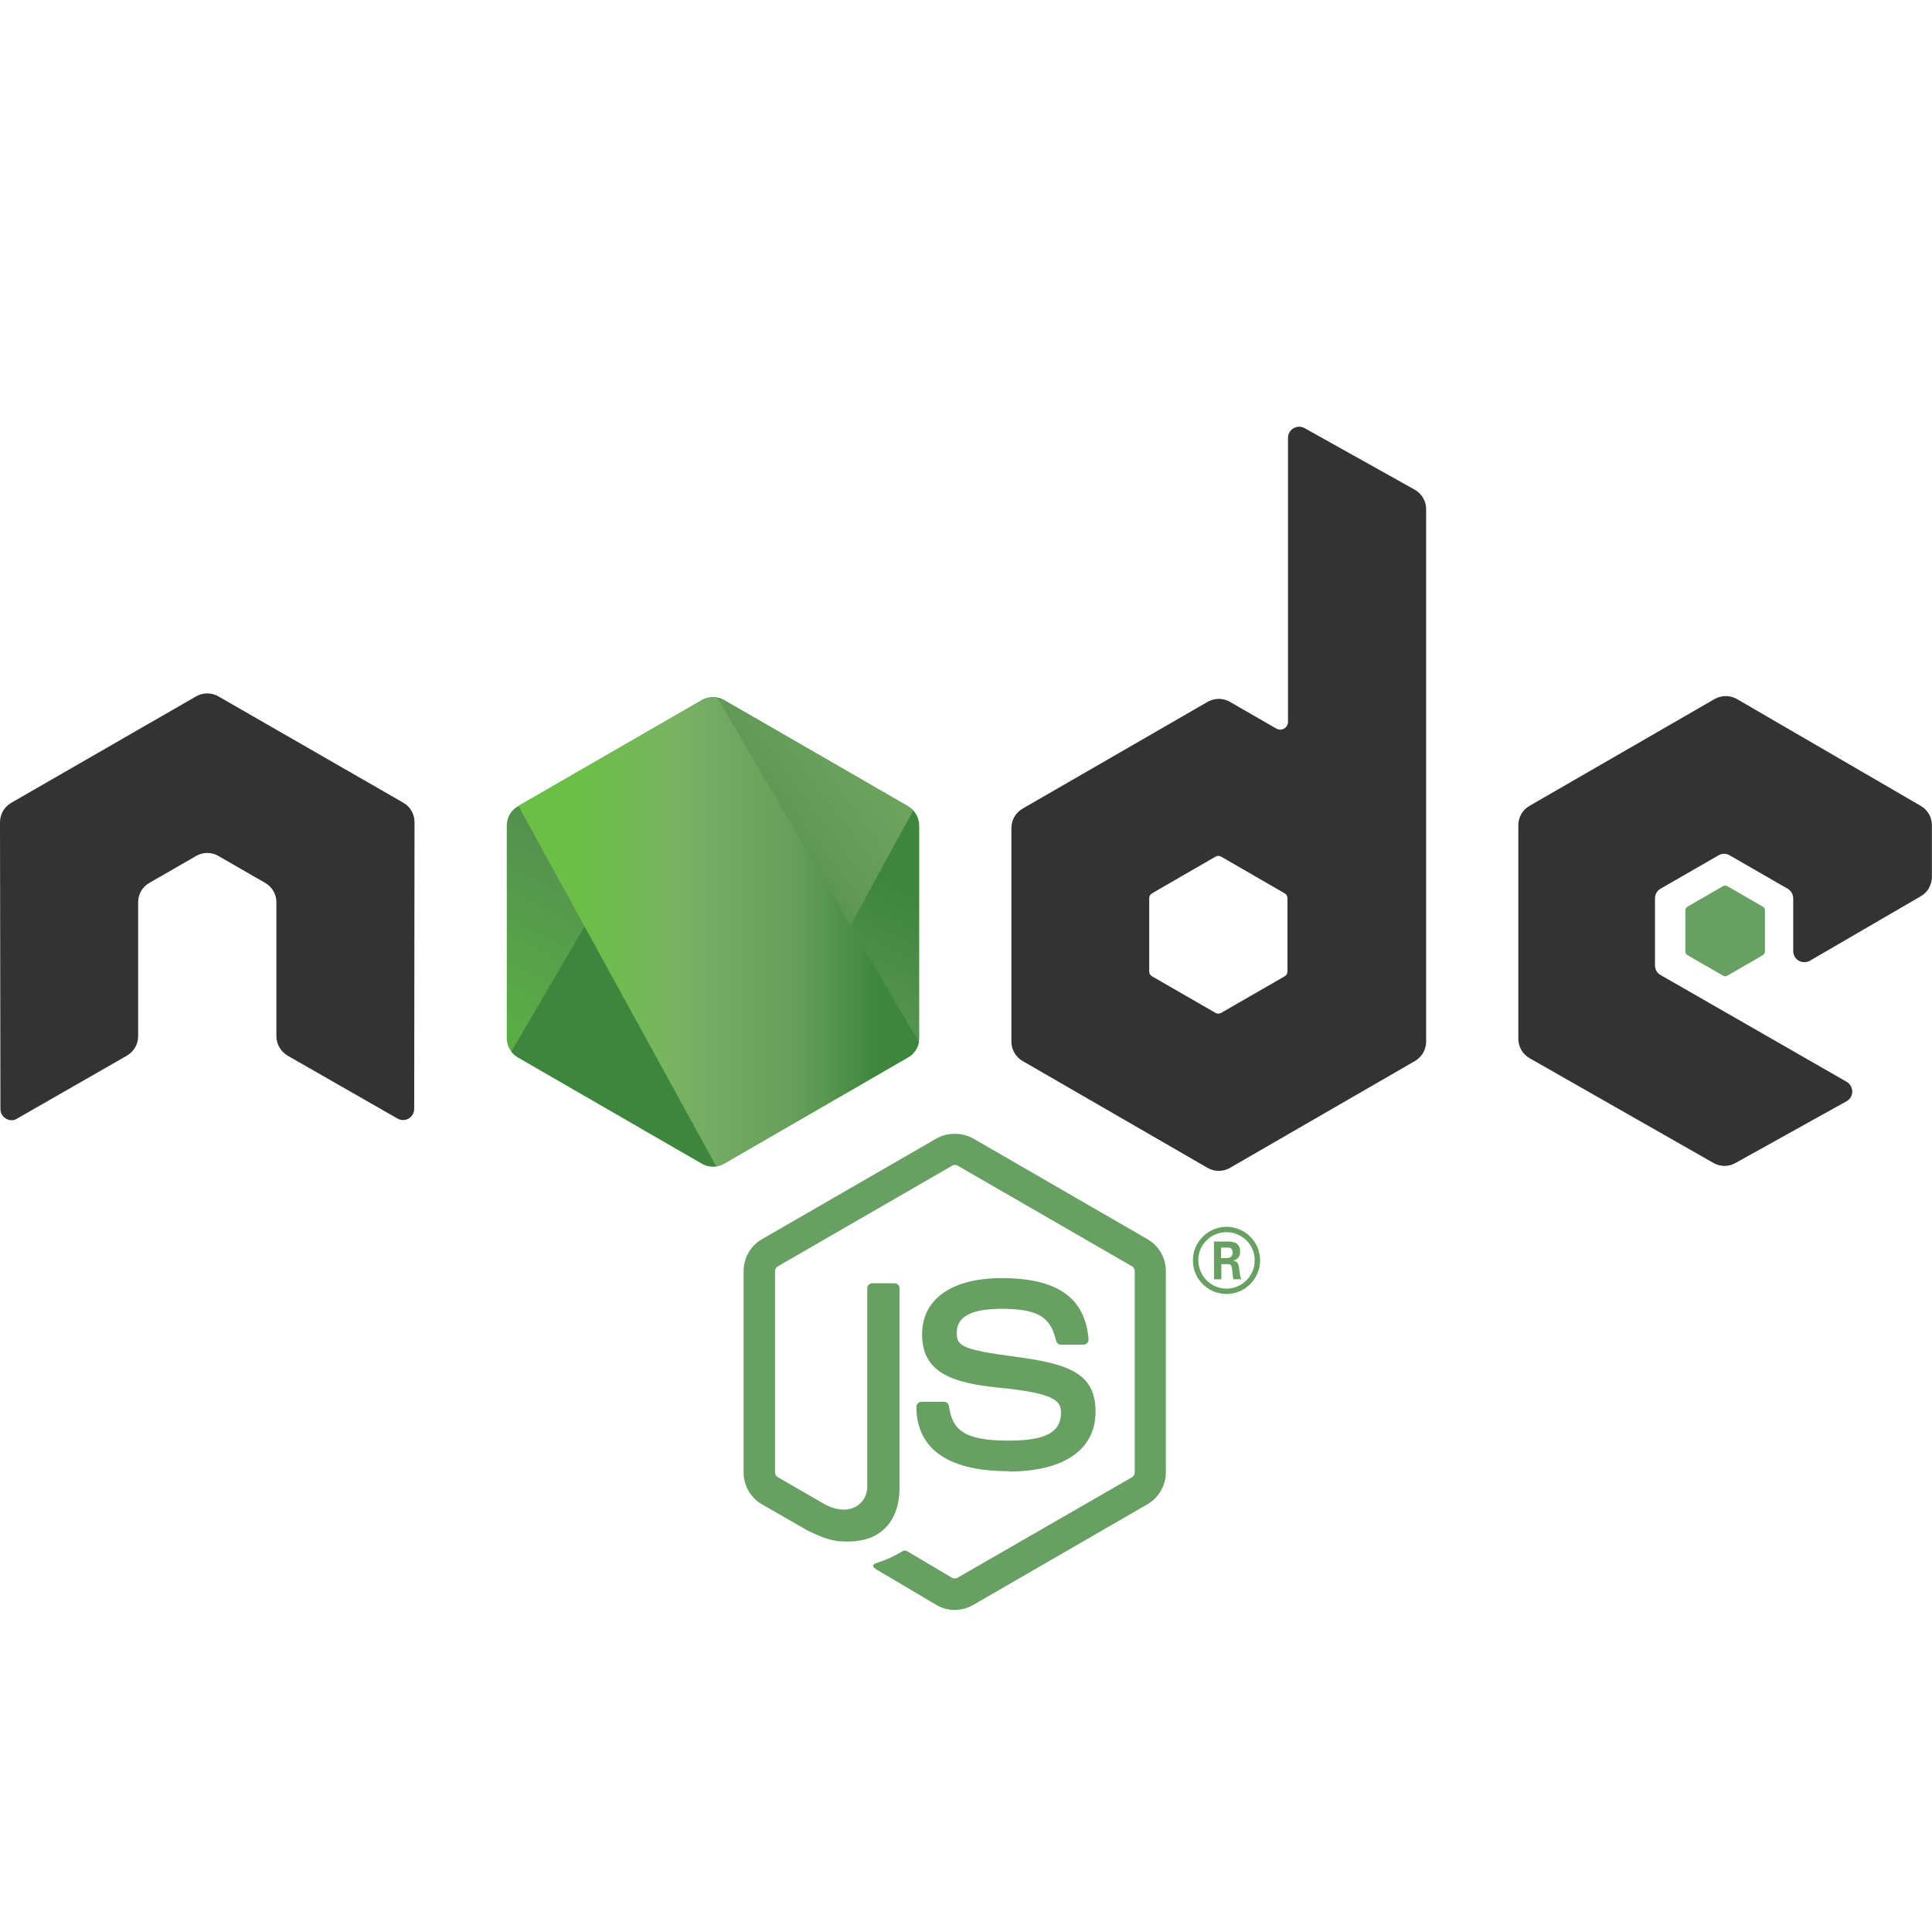
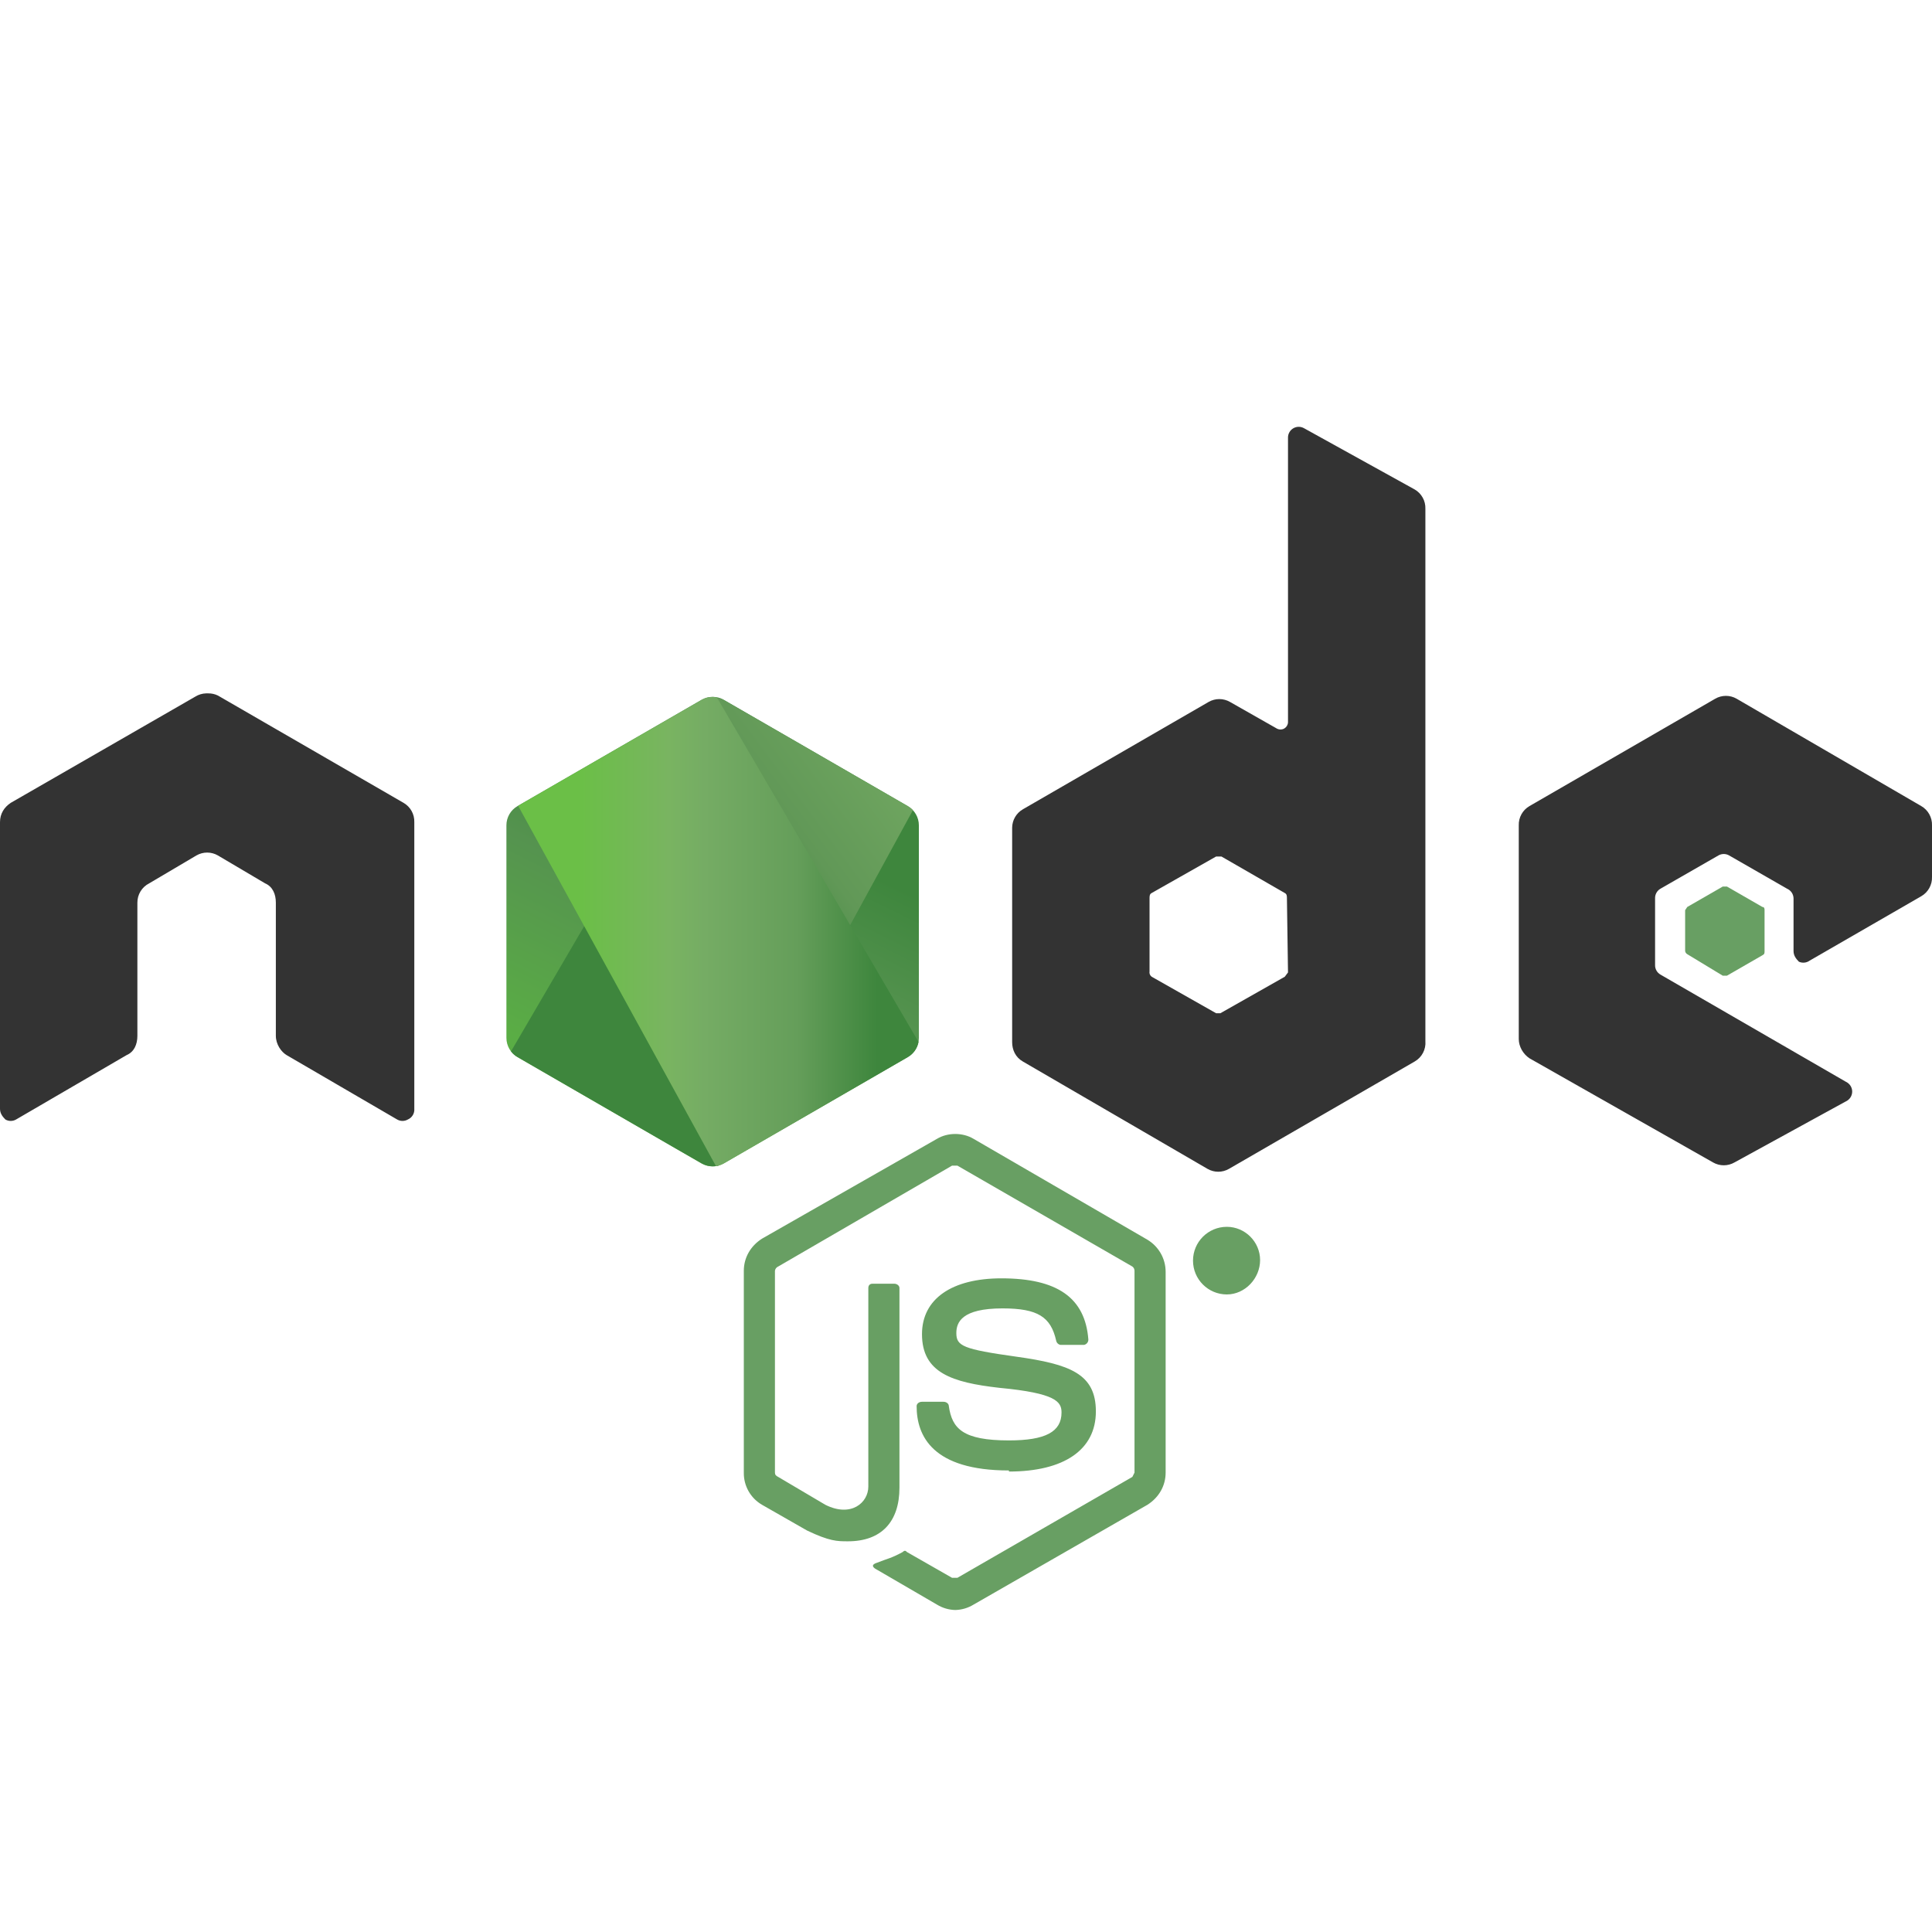
- <svg xmlns="http://www.w3.org/2000/svg" width="24" height="24" version="1.2" viewBox="0 0 18 18" id="svg58">
-   <defs id="defs36">
+ <svg xmlns="http://www.w3.org/2000/svg" width="24" height="24" version="1.2" viewBox="0 0 18 18">
+   <defs>
    <clipPath id="a">
-       <path d="m 239.03,226.605 -42.13,24.317 c -1.578,0.91 -2.546,2.59 -2.546,4.406 v 48.668 c 0,1.817 0.968,3.496 2.546,4.406 l 42.133,24.336 c 1.575,0.907 3.517,0.907 5.09,0 l 42.126,-24.336 c 1.57,-0.91 2.54,-2.59 2.54,-4.406 v -48.668 c 0,-1.816 -0.97,-3.496 -2.55,-4.406 l -42.12,-24.317 c -0.79,-0.453 -1.67,-0.68 -2.55,-0.68 -0.88,0 -1.76,0.227 -2.55,0.68" id="path2" />
+       <path d="M239.03 226.6l-42.13 24.32a5.08 5.08 0 0 0-2.55 4.4V304c0 1.81.97 3.5 2.55 4.4l42.13 24.34c1.58.9 3.52.9 5.1 0l42.12-24.34a5.1 5.1 0 0 0 2.54-4.4v-48.67c0-1.82-.97-3.5-2.55-4.4l-42.12-24.33a5.12 5.12 0 0 0-5.1 0" />
    </clipPath>
-     <linearGradient id="b" x1="-0.348" x2="1.251" gradientTransform="matrix(-38.06491,77.65213,-77.65213,-38.06491,258.7233,244.6294)" gradientUnits="userSpaceOnUse">
-       <stop offset=".3" stop-color="#3E863D" id="stop5" />
-       <stop offset=".5" stop-color="#55934F" id="stop7" />
-       <stop offset=".8" stop-color="#5AAD45" id="stop9" />
+     <linearGradient id="b" x1="-.35" x2="1.25" gradientTransform="rotate(116.11 53.1 202.97) scale(86.48)" gradientUnits="userSpaceOnUse">
+       <stop offset=".3" stop-color="#3E863D" />
+       <stop offset=".5" stop-color="#55934F" />
+       <stop offset=".8" stop-color="#5AAD45" />
    </linearGradient>
    <clipPath id="c">
-       <path d="m 195.398,307.086 c 0.403,0.523 0.907,0.976 1.5,1.316 l 36.14,20.875 6.02,3.46 c 0.9,0.52 1.926,0.74 2.934,0.665 0.336,-0.027 0.672,-0.09 1,-0.183 l 44.434,-81.36 c -0.34,-0.37 -0.738,-0.68 -1.184,-0.94 l -27.586,-15.93 -14.582,-8.39 c -0.414,-0.24 -0.863,-0.41 -1.32,-0.53 z m 0,0" id="path12" />
+       <path d="M195.4 307.09c.4.52.9.97 1.5 1.31l36.14 20.88 6.02 3.46a5.1 5.1 0 0 0 3.93.48l44.44-81.36a5.04 5.04 0 0 0-1.19-.94l-27.58-15.93-14.59-8.4a5.32 5.32 0 0 0-1.32-.52zm0 0" />
    </clipPath>
-     <linearGradient id="d" x1="-0.456" x2="0.582" gradientTransform="matrix(106.8057,-78.91673,78.91673,106.8057,235.1882,285.3948)" gradientUnits="userSpaceOnUse">
-       <stop offset=".57" stop-color="#3E863D" id="stop15" />
-       <stop offset=".72" stop-color="#619857" id="stop17" />
-       <stop offset="1" stop-color="#76AC64" id="stop19" />
+     <linearGradient id="d" x1="-.46" x2=".58" gradientTransform="scale(132.798) rotate(-36.46 4.15 -1.61)" gradientUnits="userSpaceOnUse">
+       <stop offset=".57" stop-color="#3E863D" />
+       <stop offset=".72" stop-color="#619857" />
+       <stop offset="1" stop-color="#76AC64" />
    </linearGradient>
    <clipPath id="e">
-       <path d="m 241.066,225.953 c -0.707,0.07 -1.398,0.29 -2.035,0.652 l -42.01,24.247 45.3,82.51 c 0.63,-0.09 1.25,-0.3 1.81,-0.624 l 42.13,-24.336 c 1.3,-0.754 2.19,-2.03 2.46,-3.476 l -46.18,-78.89 c -0.34,-0.067 -0.68,-0.102 -1.03,-0.102 -0.14,0 -0.28,0.007 -0.42,0.02" id="path22" />
+       <path d="M241.07 225.95c-.71.07-1.4.3-2.04.66l-42 24.24 45.3 82.51c.62-.09 1.24-.3 1.8-.62l42.13-24.34a5.1 5.1 0 0 0 2.46-3.47l-46.18-78.9a5.3 5.3 0 0 0-1.45-.08" />
    </clipPath>
-     <linearGradient id="f" x1="0.043" x2="0.984" gradientTransform="matrix(97.417,0,0,97.417,192.862,279.652)" gradientUnits="userSpaceOnUse">
-       <stop offset=".16" stop-color="#6BBF47" id="stop25" />
-       <stop offset=".38" stop-color="#79B461" id="stop27" />
-       <stop offset=".47" stop-color="#75AC64" id="stop29" />
-       <stop offset=".7" stop-color="#659E5A" id="stop31" />
-       <stop offset=".9" stop-color="#3E863D" id="stop33" />
+     <linearGradient id="f" x1=".04" x2=".98" gradientTransform="translate(192.86 279.65) scale(97.417)" gradientUnits="userSpaceOnUse">
+       <stop offset=".16" stop-color="#6BBF47" />
+       <stop offset=".38" stop-color="#79B461" />
+       <stop offset=".47" stop-color="#75AC64" />
+       <stop offset=".7" stop-color="#659E5A" />
+       <stop offset=".9" stop-color="#3E863D" />
    </linearGradient>
  </defs>
-   <path d="m 8.896,15 c -0.059,0 -0.118,-0.016 -0.17,-0.046 L 8.183,14.633 c -0.081,-0.045 -0.042,-0.061 -0.015,-0.071 0.108,-0.038 0.13,-0.046 0.245,-0.112 0.012,-0.007 0.028,-0.004 0.04,0.003 l 0.417,0.247 c 0.015,0.008 0.036,0.008 0.05,0 L 10.547,13.763 c 0.015,-0.009 0.025,-0.026 0.025,-0.044 v -1.876 c 0,-0.019 -0.01,-0.035 -0.025,-0.045 l -1.625,-0.938 c -0.015,-0.009 -0.035,-0.009 -0.05,0 L 7.247,11.798 c -0.016,0.009 -0.026,0.026 -0.026,0.044 v 1.876 c 0,0.018 0.01,0.035 0.025,0.044 l 0.445,0.257 c 0.242,0.121 0.389,-0.022 0.389,-0.165 v -1.851 c 0,-0.026 0.021,-0.047 0.047,-0.047 H 8.334 c 0.026,0 0.047,0.02 0.047,0.047 v 1.852 c 0,0.322 -0.176,0.507 -0.481,0.507 -0.094,0 -0.168,0 -0.375,-0.102 L 7.098,14.015 C 6.993,13.954 6.928,13.84 6.928,13.718 v -1.876 c 0,-0.122 0.065,-0.236 0.17,-0.296 l 1.627,-0.939 c 0.103,-0.058 0.24,-0.058 0.342,0 l 1.625,0.939 c 0.105,0.061 0.17,0.174 0.17,0.296 v 1.876 c 0,0.122 -0.066,0.235 -0.17,0.296 l -1.625,0.939 c -0.052,0.03 -0.111,0.046 -0.171,0.046" id="path38" style="fill:#689f63;stroke-width:0.041" />
-   <path d="m 9.398,13.707 c -0.711,0 -0.86,-0.326 -0.86,-0.6 0,-0.026 0.021,-0.047 0.047,-0.047 h 0.21 c 0.023,0 0.043,0.017 0.046,0.04 0.032,0.214 0.126,0.322 0.556,0.322 0.343,0 0.488,-0.077 0.488,-0.259 0,-0.105 -0.042,-0.182 -0.574,-0.234 -0.445,-0.044 -0.72,-0.142 -0.72,-0.498 0,-0.328 0.277,-0.523 0.74,-0.523 0.52,0 0.778,0.181 0.811,0.569 0.001,0.013 -0.004,0.026 -0.013,0.036 -0.009,0.009 -0.022,0.015 -0.035,0.015 H 9.885 c -0.022,0 -0.041,-0.015 -0.046,-0.037 -0.051,-0.225 -0.174,-0.297 -0.508,-0.297 -0.374,0 -0.417,0.13 -0.417,0.228 0,0.118 0.051,0.153 0.556,0.22 0.5,0.066 0.737,0.16 0.737,0.511 0,0.354 -0.295,0.557 -0.811,0.557 m 1.98,-1.989 h 0.055 c 0.045,0 0.053,-0.031 0.053,-0.05 0,-0.048 -0.033,-0.048 -0.051,-0.048 h -0.056 z m -0.066,-0.154 h 0.121 c 0.042,0 0.123,0 0.123,0.093 0,0.065 -0.042,0.078 -0.066,0.086 0.048,0.003 0.052,0.035 0.058,0.08 0.003,0.028 0.009,0.076 0.018,0.093 h -0.074 c -0.002,-0.016 -0.013,-0.106 -0.013,-0.111 -0.005,-0.02 -0.012,-0.03 -0.037,-0.03 h -0.061 v 0.141 h -0.068 z m -0.145,0.175 c 0,0.146 0.118,0.264 0.262,0.264 0.146,0 0.263,-0.12 0.263,-0.264 0,-0.146 -0.119,-0.262 -0.264,-0.262 -0.142,0 -0.262,0.114 -0.262,0.262 m 0.576,0.001 c 0,0.173 -0.141,0.313 -0.313,0.313 -0.171,0 -0.313,-0.139 -0.313,-0.313 0,-0.177 0.146,-0.313 0.313,-0.313 0.169,0 0.313,0.136 0.313,0.313" id="path40" style="fill:#689f63;stroke-width:0.041" />
-   <path d="m 3.862,7.66 c 0,-0.075 -0.039,-0.144 -0.104,-0.181 L 2.035,6.488 c -0.029,-0.017 -0.062,-0.026 -0.095,-0.027 h -0.018 c -0.033,0.001 -0.066,0.01 -0.095,0.027 l -1.723,0.992 c -0.064,0.037 -0.104,0.106 -0.104,0.181 l 0.004,2.671 c 0,0.037 0.019,0.072 0.052,0.09 0.032,0.02 0.072,0.02 0.103,0 L 1.183,9.835 c 0.065,-0.039 0.104,-0.107 0.104,-0.181 V 8.406 c 0,-0.074 0.039,-0.143 0.104,-0.18 l 0.436,-0.251 c 0.032,-0.019 0.068,-0.028 0.104,-0.028 0.036,0 0.072,0.009 0.104,0.028 l 0.436,0.251 c 0.065,0.037 0.104,0.106 0.104,0.18 v 1.248 c 0,0.074 0.04,0.142 0.104,0.181 l 1.024,0.586 c 0.032,0.019 0.072,0.019 0.104,0 0.032,-0.018 0.052,-0.053 0.052,-0.09 z m 8.133,1.391 c 0,0.019 -0.01,0.036 -0.026,0.045 l -0.592,0.341 c -0.016,0.009 -0.036,0.009 -0.052,0 L 10.733,9.096 c -0.016,-0.009 -0.026,-0.026 -0.026,-0.045 V 8.368 c 0,-0.019 0.01,-0.036 0.026,-0.045 l 0.592,-0.342 c 0.016,-0.009 0.036,-0.009 0.052,0 l 0.592,0.342 c 0.016,0.009 0.026,0.027 0.026,0.045 z m 0.16,-5.062 c -0.032,-0.018 -0.072,-0.018 -0.104,0.001 -0.032,0.019 -0.051,0.053 -0.051,0.09 v 2.645 c 0,0.026 -0.014,0.05 -0.036,0.063 -0.022,0.013 -0.05,0.013 -0.073,0 L 11.459,6.539 c -0.064,-0.037 -0.143,-0.037 -0.208,0 L 9.527,7.534 c -0.064,0.037 -0.104,0.106 -0.104,0.18 v 1.991 c 0,0.074 0.04,0.143 0.104,0.18 L 11.251,10.881 c 0.064,0.037 0.144,0.037 0.208,0 l 1.724,-0.996 c 0.064,-0.037 0.104,-0.106 0.104,-0.18 V 4.744 c 0,-0.076 -0.041,-0.145 -0.107,-0.182 z m 5.741,4.361 c 0.064,-0.037 0.103,-0.106 0.103,-0.18 v -0.482 c 0,-0.074 -0.039,-0.143 -0.104,-0.18 L 16.183,6.513 c -0.065,-0.037 -0.144,-0.037 -0.209,0 L 14.25,7.508 c -0.065,0.037 -0.104,0.106 -0.104,0.18 v 1.99 c 0,0.075 0.04,0.144 0.105,0.181 l 1.713,0.976 c 0.063,0.036 0.14,0.037 0.204,0.001 l 1.036,-0.576 c 0.033,-0.018 0.053,-0.053 0.053,-0.09 0,-0.037 -0.02,-0.072 -0.052,-0.091 L 15.471,9.084 c -0.033,-0.018 -0.052,-0.053 -0.052,-0.09 V 8.37 c 0,-0.037 0.02,-0.072 0.052,-0.09 l 0.54,-0.311 c 0.032,-0.019 0.072,-0.019 0.104,0 l 0.54,0.311 c 0.032,0.018 0.052,0.053 0.052,0.09 v 0.491 c 0,0.037 0.02,0.072 0.052,0.09 0.032,0.018 0.072,0.018 0.104,-4.101e-4 z m 0,0" id="path42" style="fill:#333333;fill-rule:evenodd;stroke-width:0.041" />
-   <path d="m 16.053,8.256 c 0.012,-0.007 0.028,-0.007 0.04,0 l 0.331,0.191 c 0.012,0.007 0.02,0.02 0.02,0.035 v 0.382 c 0,0.014 -0.008,0.027 -0.02,0.035 l -0.331,0.191 c -0.012,0.007 -0.028,0.007 -0.04,0 l -0.331,-0.191 c -0.013,-0.007 -0.02,-0.02 -0.02,-0.035 V 8.482 c 0,-0.014 0.007,-0.027 0.02,-0.035 z m 0,0" id="path44" style="fill:#689f63;fill-rule:evenodd;stroke-width:0.041" />
-   <g clip-path="url(#a)" transform="matrix(0.04068999,0,0,0.04068999,-3.18681,-2.697923)" id="g48">
-     <path d="m 331.363,246.793 -118.715,-58.19 -60.87,124.174 118.712,58.193 z m 0,0" id="path46" style="fill:url(#b)" />
+   <path d="M8.9 15a.34.34 0 0 1-.17-.05l-.55-.32c-.08-.04-.04-.06-.01-.07.1-.04.13-.04.24-.1.02-.02.03-.01.04 0l.42.24h.05l1.63-.94.02-.04v-1.88a.05.05 0 0 0-.02-.04l-1.63-.94h-.05l-1.62.94a.05.05 0 0 0-.03.04v1.88c0 .02.01.03.03.04l.44.26c.24.12.4-.02.4-.17V12c0-.02.01-.04.04-.04h.2c.03 0 .05.02.05.04v1.86c0 .32-.17.5-.48.5-.1 0-.17 0-.38-.1l-.42-.24a.34.34 0 0 1-.17-.3v-1.88c0-.12.06-.23.17-.3l1.63-.93c.1-.06.24-.06.34 0l1.62.94c.1.06.17.17.17.3v1.87c0 .12-.06.23-.17.3l-1.62.93a.34.34 0 0 1-.17.05" fill="#689f63" />
+   <path d="M9.4 13.7c-.71 0-.86-.32-.86-.6 0-.02.02-.04.05-.04h.2c.03 0 .05.02.05.04.03.21.13.32.56.32.34 0 .49-.08.49-.26 0-.1-.05-.18-.58-.23-.44-.05-.72-.14-.72-.5 0-.33.28-.52.74-.52.52 0 .78.18.81.57a.05.05 0 0 1-.04.05h-.22a.05.05 0 0 1-.04-.04c-.05-.22-.17-.3-.5-.3-.38 0-.43.13-.43.23 0 .12.06.15.56.22s.74.16.74.51c0 .36-.3.56-.81.56m1.98-1.99h.05c.05 0 .05-.03.05-.05 0-.05-.03-.05-.05-.05h-.05zm-.07-.15h.12c.04 0 .12 0 .12.09 0 .06-.04.08-.06.09.05 0 .05.03.06.08l.01.09h-.07l-.01-.11c0-.02-.02-.03-.04-.03h-.06v.14h-.07zM11.74 11.74c0 .17-.14.32-.31.32a.31.31 0 0 1 0-.63c.17 0 .31.14.31.31" fill="#689f63" />
+   <path d="M3.86 7.66a.2.2 0 0 0-.1-.18l-1.73-1a.2.2 0 0 0-.09-.02h-.02a.2.2 0 0 0-.1.03L.1 7.48c-.06.04-.1.1-.1.18v2.67c0 .04.02.07.05.1a.1.1 0 0 0 .1 0l1.03-.6c.07-.03.1-.1.1-.18V8.41a.2.2 0 0 1 .11-.18l.44-.26a.2.2 0 0 1 .2 0l.44.26c.07.03.1.1.1.18v1.24c0 .08.05.15.1.18l1.03.6a.1.1 0 0 0 .1 0 .1.1 0 0 0 .06-.1zM12 9.06l-.03.04-.6.34h-.04l-.6-.34a.05.05 0 0 1-.02-.05v-.68c0-.02 0-.04.02-.05l.6-.34h.05l.59.34c.02.01.02.03.02.05zm.15-5.07a.1.1 0 0 0-.15.09v2.65a.07.07 0 0 1-.1.06l-.44-.25a.2.2 0 0 0-.2 0l-1.73 1a.2.2 0 0 0-.1.17v2c0 .07.03.14.1.18l1.72 1a.2.2 0 0 0 .2 0l1.73-1a.2.2 0 0 0 .1-.19V4.74a.2.2 0 0 0-.1-.18zm5.75 4.36a.2.2 0 0 0 .1-.18v-.48a.2.2 0 0 0-.1-.18l-1.72-1a.2.2 0 0 0-.2 0l-1.73 1a.2.2 0 0 0-.1.18v1.99c0 .07.04.14.1.18l1.71.97a.2.2 0 0 0 .2 0l1.04-.57a.1.1 0 0 0 0-.18l-1.73-1a.1.1 0 0 1-.05-.09v-.62a.1.1 0 0 1 .05-.09l.54-.31a.1.1 0 0 1 .1 0l.54.31a.1.1 0 0 1 .06.09v.49c0 .04.02.07.05.1a.1.1 0 0 0 .1-.01zm0 0" fill="#333" fill-rule="evenodd" />
+   <path d="M16.05 8.26h.04l.33.19c.02 0 .02.02.02.03v.38c0 .02 0 .03-.02.04l-.33.19h-.04l-.33-.2a.04.04 0 0 1-.02-.03v-.38l.02-.03zm0 0" fill="#689f63" fill-rule="evenodd" />
+   <g clip-path="url(#a)" transform="matrix(.04069 0 0 .04069 -3.19 -2.7)">
+     <path d="M331.36 246.8l-118.71-58.2-60.87 124.18 118.71 58.19zm0 0" fill="url(#b)" />
  </g>
-   <g clip-path="url(#c)" transform="matrix(0.04068999,0,0,0.04068999,-3.18681,-2.697923)" id="g52">
-     <path d="m 144.07,264.004 83.825,113.453 110.86,-81.906 -83.83,-113.45 z m 0,0" id="path50" style="fill:url(#d)" />
+   <g clip-path="url(#c)" transform="matrix(.04069 0 0 .04069 -3.19 -2.7)">
+     <path d="M144.07 264l83.83 113.46 110.85-81.9-83.83-113.46zm0 0" fill="url(#d)" />
  </g>
-   <g clip-path="url(#e)" transform="matrix(0.04068999,0,0,0.04068999,-3.18681,-2.697923)" id="g56">
-     <path d="m 197.02,225.934 v 107.43 h 91.683 v -107.43 z m 0,0" id="path54" style="fill:url(#f)" />
+   <g clip-path="url(#e)" transform="matrix(.04069 0 0 .04069 -3.19 -2.7)">
+     <path d="M197.02 225.93v107.43h91.68V225.93zm0 0" fill="url(#f)" />
  </g>
</svg>
